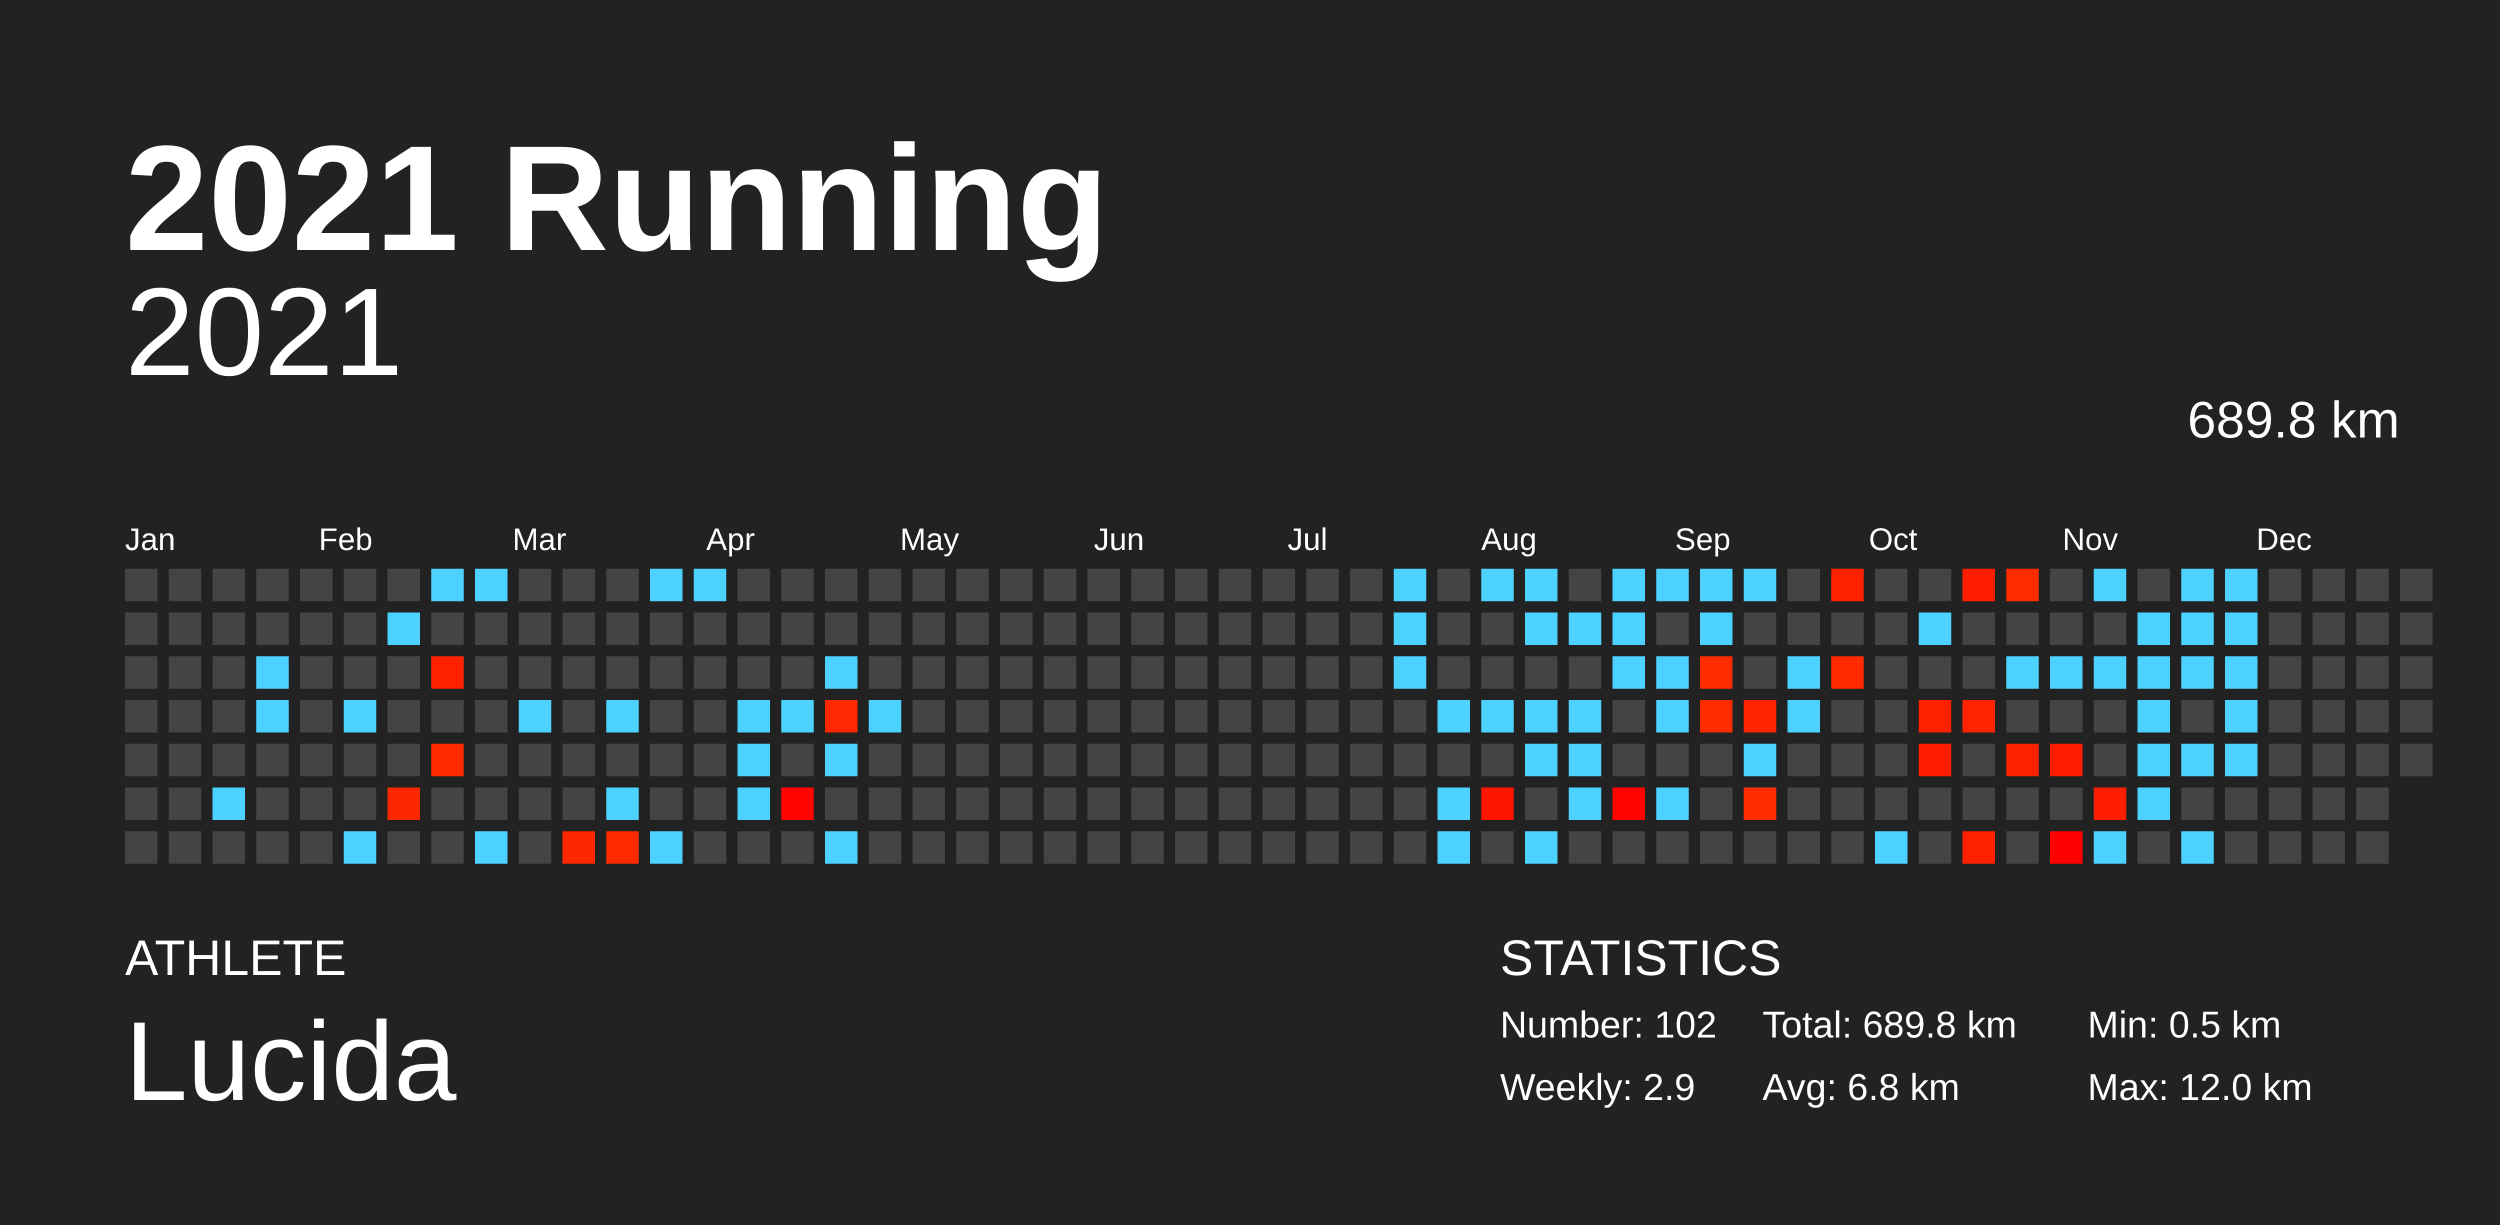
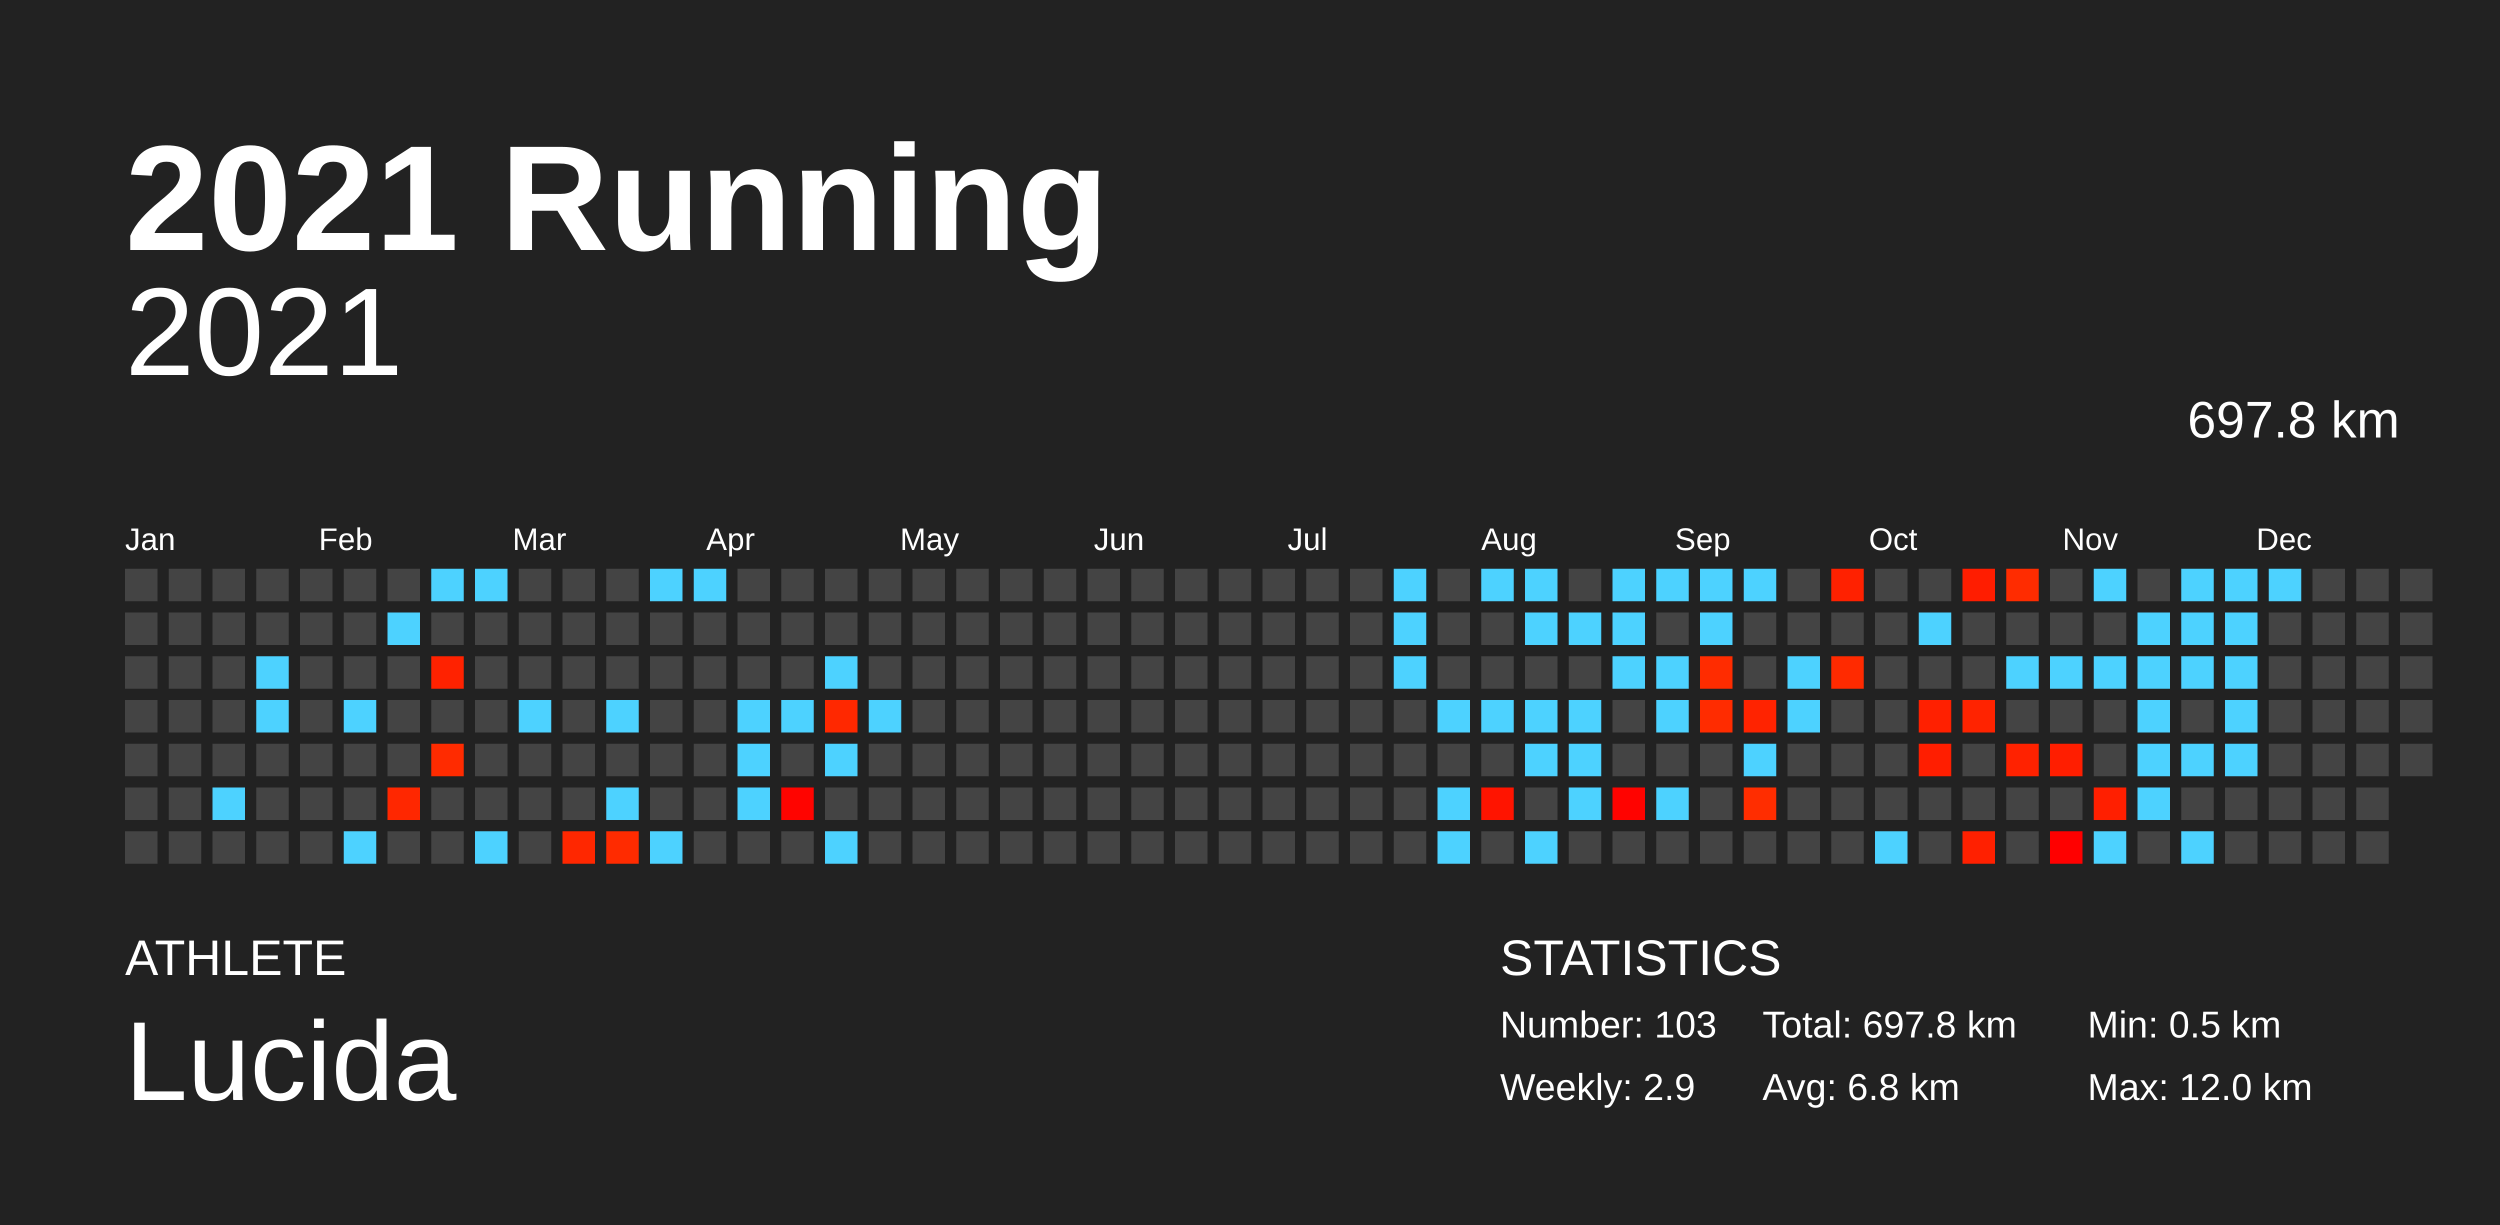
<svg xmlns="http://www.w3.org/2000/svg" baseProfile="full" height="98mm" version="1.1" viewBox="0,0,200,98" width="200mm">
  <defs />
  <rect fill="#222222" height="98" width="200" x="0" y="0" />
  <text fill="#FFFFFF" style="font-size:12px; font-family:Arial; font-weight:bold;" x="10" y="20">2021 Running</text>
  <text fill="#FFFFFF" style="font-size:4px; font-family:Arial" x="10" y="78">ATHLETE</text>
  <text fill="#FFFFFF" style="font-size:9px; font-family:Arial" x="10" y="88">Lucida</text>
  <text fill="#FFFFFF" style="font-size:4px; font-family:Arial" x="120" y="78">STATISTICS</text>
-   <text fill="#FFFFFF" style="font-size:3px; font-family:Arial" x="120" y="83">Number: 102</text>
+   <text fill="#FFFFFF" style="font-size:3px; font-family:Arial" x="120" y="83">Number: 103</text>
  <text fill="#FFFFFF" style="font-size:3px; font-family:Arial" x="120" y="88">Weekly: 2.9</text>
-   <text fill="#FFFFFF" style="font-size:3px; font-family:Arial" x="141" y="83">Total: 689.8 km</text>
+   <text fill="#FFFFFF" style="font-size:3px; font-family:Arial" x="141" y="83">Total: 697.8 km</text>
  <text fill="#FFFFFF" style="font-size:3px; font-family:Arial" x="141" y="88">Avg: 6.8 km</text>
  <text fill="#FFFFFF" style="font-size:3px; font-family:Arial" x="167" y="83">Min: 0.5 km</text>
  <text fill="#FFFFFF" style="font-size:3px; font-family:Arial" x="167" y="88">Max: 12.0 km</text>
  <text alignment-baseline="hanging" fill="#FFFFFF" style="font-size:10.0px; font-family:Arial;" x="10" y="30">2021</text>
-   <text alignment-baseline="hanging" fill="#FFFFFF" style="font-size:4.125px; font-family:Arial;" x="175" y="35">689.8 km</text>
+   <text alignment-baseline="hanging" fill="#FFFFFF" style="font-size:4.125px; font-family:Arial;" x="175" y="35">697.8 km</text>
  <text fill="#FFFFFF" style="font-size:2.5px; font-family:Arial" x="10.0" y="44">Jan</text>
  <text fill="#FFFFFF" style="font-size:2.5px; font-family:Arial" x="25.5" y="44">Feb</text>
  <text fill="#FFFFFF" style="font-size:2.5px; font-family:Arial" x="41.0" y="44">Mar</text>
  <text fill="#FFFFFF" style="font-size:2.5px; font-family:Arial" x="56.5" y="44">Apr</text>
  <text fill="#FFFFFF" style="font-size:2.5px; font-family:Arial" x="72.0" y="44">May</text>
  <text fill="#FFFFFF" style="font-size:2.5px; font-family:Arial" x="87.5" y="44">Jun</text>
  <text fill="#FFFFFF" style="font-size:2.5px; font-family:Arial" x="103.0" y="44">Jul</text>
  <text fill="#FFFFFF" style="font-size:2.5px; font-family:Arial" x="118.5" y="44">Aug</text>
  <text fill="#FFFFFF" style="font-size:2.5px; font-family:Arial" x="134.0" y="44">Sep</text>
  <text fill="#FFFFFF" style="font-size:2.5px; font-family:Arial" x="149.5" y="44">Oct</text>
  <text fill="#FFFFFF" style="font-size:2.5px; font-family:Arial" x="165.0" y="44">Nov</text>
  <text fill="#FFFFFF" style="font-size:2.5px; font-family:Arial" x="180.5" y="44">Dec</text>
  <rect fill="#444444" height="2.6" width="2.6" x="10.0" y="45.5" />
  <rect fill="#444444" height="2.6" width="2.6" x="10.0" y="49.0" />
  <rect fill="#444444" height="2.6" width="2.6" x="10.0" y="52.5" />
  <rect fill="#444444" height="2.6" width="2.6" x="10.0" y="56.0" />
  <rect fill="#444444" height="2.6" width="2.6" x="10.0" y="59.5" />
  <rect fill="#444444" height="2.6" width="2.6" x="10.0" y="63.0" />
  <rect fill="#444444" height="2.6" width="2.6" x="10.0" y="66.5" />
  <rect fill="#444444" height="2.6" width="2.6" x="13.5" y="45.5" />
  <rect fill="#444444" height="2.6" width="2.6" x="13.5" y="49.0" />
  <rect fill="#444444" height="2.6" width="2.6" x="13.5" y="52.5" />
  <rect fill="#444444" height="2.6" width="2.6" x="13.5" y="56.0" />
  <rect fill="#444444" height="2.6" width="2.6" x="13.5" y="59.5" />
  <rect fill="#444444" height="2.6" width="2.6" x="13.5" y="63.0" />
  <rect fill="#444444" height="2.6" width="2.6" x="13.5" y="66.5" />
  <rect fill="#444444" height="2.6" width="2.6" x="17.0" y="45.5" />
  <rect fill="#444444" height="2.6" width="2.6" x="17.0" y="49.0" />
  <rect fill="#444444" height="2.6" width="2.6" x="17.0" y="52.5" />
  <rect fill="#444444" height="2.6" width="2.6" x="17.0" y="56.0" />
  <rect fill="#444444" height="2.6" width="2.6" x="17.0" y="59.5" />
  <rect fill="#4dd2ff" height="2.6" width="2.6" x="17.0" y="63.0" />
  <rect fill="#444444" height="2.6" width="2.6" x="17.0" y="66.5" />
  <rect fill="#444444" height="2.6" width="2.6" x="20.5" y="45.5" />
  <rect fill="#444444" height="2.6" width="2.6" x="20.5" y="49.0" />
  <rect fill="#4dd2ff" height="2.6" width="2.6" x="20.5" y="52.5" />
  <rect fill="#4dd2ff" height="2.6" width="2.6" x="20.5" y="56.0" />
  <rect fill="#444444" height="2.6" width="2.6" x="20.5" y="59.5" />
  <rect fill="#444444" height="2.6" width="2.6" x="20.5" y="63.0" />
  <rect fill="#444444" height="2.6" width="2.6" x="20.5" y="66.5" />
  <rect fill="#444444" height="2.6" width="2.6" x="24.0" y="45.5" />
  <rect fill="#444444" height="2.6" width="2.6" x="24.0" y="49.0" />
  <rect fill="#444444" height="2.6" width="2.6" x="24.0" y="52.5" />
  <rect fill="#444444" height="2.6" width="2.6" x="24.0" y="56.0" />
  <rect fill="#444444" height="2.6" width="2.6" x="24.0" y="59.5" />
  <rect fill="#444444" height="2.6" width="2.6" x="24.0" y="63.0" />
  <rect fill="#444444" height="2.6" width="2.6" x="24.0" y="66.5" />
  <rect fill="#444444" height="2.6" width="2.6" x="27.5" y="45.5" />
  <rect fill="#444444" height="2.6" width="2.6" x="27.5" y="49.0" />
  <rect fill="#444444" height="2.6" width="2.6" x="27.5" y="52.5" />
  <rect fill="#4dd2ff" height="2.6" width="2.6" x="27.5" y="56.0" />
  <rect fill="#444444" height="2.6" width="2.6" x="27.5" y="59.5" />
  <rect fill="#444444" height="2.6" width="2.6" x="27.5" y="63.0" />
  <rect fill="#4dd2ff" height="2.6" width="2.6" x="27.5" y="66.5" />
  <rect fill="#444444" height="2.6" width="2.6" x="31.0" y="45.5" />
  <rect fill="#4dd2ff" height="2.6" width="2.6" x="31.0" y="49.0" />
  <rect fill="#444444" height="2.6" width="2.6" x="31.0" y="52.5" />
  <rect fill="#444444" height="2.6" width="2.6" x="31.0" y="56.0" />
  <rect fill="#444444" height="2.6" width="2.6" x="31.0" y="59.5" />
  <rect fill="#ff2700" height="2.6" width="2.6" x="31.0" y="63.0" />
  <rect fill="#444444" height="2.6" width="2.6" x="31.0" y="66.5" />
  <rect fill="#4dd2ff" height="2.6" width="2.6" x="34.5" y="45.5" />
  <rect fill="#444444" height="2.6" width="2.6" x="34.5" y="49.0" />
  <rect fill="#ff2200" height="2.6" width="2.6" x="34.5" y="52.5" />
  <rect fill="#444444" height="2.6" width="2.6" x="34.5" y="56.0" />
  <rect fill="#ff2b00" height="2.6" width="2.6" x="34.5" y="59.5" />
  <rect fill="#444444" height="2.6" width="2.6" x="34.5" y="63.0" />
  <rect fill="#444444" height="2.6" width="2.6" x="34.5" y="66.5" />
  <rect fill="#4dd2ff" height="2.6" width="2.6" x="38.0" y="45.5" />
  <rect fill="#444444" height="2.6" width="2.6" x="38.0" y="49.0" />
  <rect fill="#444444" height="2.6" width="2.6" x="38.0" y="52.5" />
  <rect fill="#444444" height="2.6" width="2.6" x="38.0" y="56.0" />
  <rect fill="#444444" height="2.6" width="2.6" x="38.0" y="59.5" />
  <rect fill="#444444" height="2.6" width="2.6" x="38.0" y="63.0" />
  <rect fill="#4dd2ff" height="2.6" width="2.6" x="38.0" y="66.5" />
  <rect fill="#444444" height="2.6" width="2.6" x="41.5" y="45.5" />
  <rect fill="#444444" height="2.6" width="2.6" x="41.5" y="49.0" />
  <rect fill="#444444" height="2.6" width="2.6" x="41.5" y="52.5" />
  <rect fill="#4dd2ff" height="2.6" width="2.6" x="41.5" y="56.0" />
  <rect fill="#444444" height="2.6" width="2.6" x="41.5" y="59.5" />
  <rect fill="#444444" height="2.6" width="2.6" x="41.5" y="63.0" />
  <rect fill="#444444" height="2.6" width="2.6" x="41.5" y="66.5" />
  <rect fill="#444444" height="2.6" width="2.6" x="45.0" y="45.5" />
  <rect fill="#444444" height="2.6" width="2.6" x="45.0" y="49.0" />
  <rect fill="#444444" height="2.6" width="2.6" x="45.0" y="52.5" />
  <rect fill="#444444" height="2.6" width="2.6" x="45.0" y="56.0" />
  <rect fill="#444444" height="2.6" width="2.6" x="45.0" y="59.5" />
  <rect fill="#444444" height="2.6" width="2.6" x="45.0" y="63.0" />
  <rect fill="#ff2700" height="2.6" width="2.6" x="45.0" y="66.5" />
  <rect fill="#444444" height="2.6" width="2.6" x="48.5" y="45.5" />
  <rect fill="#444444" height="2.6" width="2.6" x="48.5" y="49.0" />
  <rect fill="#444444" height="2.6" width="2.6" x="48.5" y="52.5" />
  <rect fill="#4dd2ff" height="2.6" width="2.6" x="48.5" y="56.0" />
  <rect fill="#444444" height="2.6" width="2.6" x="48.5" y="59.5" />
  <rect fill="#4dd2ff" height="2.6" width="2.6" x="48.5" y="63.0" />
  <rect fill="#ff2b00" height="2.6" width="2.6" x="48.5" y="66.5" />
  <rect fill="#4dd2ff" height="2.6" width="2.6" x="52.0" y="45.5" />
  <rect fill="#444444" height="2.6" width="2.6" x="52.0" y="49.0" />
  <rect fill="#444444" height="2.6" width="2.6" x="52.0" y="52.5" />
  <rect fill="#444444" height="2.6" width="2.6" x="52.0" y="56.0" />
  <rect fill="#444444" height="2.6" width="2.6" x="52.0" y="59.5" />
  <rect fill="#444444" height="2.6" width="2.6" x="52.0" y="63.0" />
  <rect fill="#4dd2ff" height="2.6" width="2.6" x="52.0" y="66.5" />
  <rect fill="#4dd2ff" height="2.6" width="2.6" x="55.5" y="45.5" />
  <rect fill="#444444" height="2.6" width="2.6" x="55.5" y="49.0" />
  <rect fill="#444444" height="2.6" width="2.6" x="55.5" y="52.5" />
  <rect fill="#444444" height="2.6" width="2.6" x="55.5" y="56.0" />
  <rect fill="#444444" height="2.6" width="2.6" x="55.5" y="59.5" />
  <rect fill="#444444" height="2.6" width="2.6" x="55.5" y="63.0" />
  <rect fill="#444444" height="2.6" width="2.6" x="55.5" y="66.5" />
  <rect fill="#444444" height="2.6" width="2.6" x="59.0" y="45.5" />
  <rect fill="#444444" height="2.6" width="2.6" x="59.0" y="49.0" />
  <rect fill="#444444" height="2.6" width="2.6" x="59.0" y="52.5" />
  <rect fill="#4dd2ff" height="2.6" width="2.6" x="59.0" y="56.0" />
  <rect fill="#4dd2ff" height="2.6" width="2.6" x="59.0" y="59.5" />
  <rect fill="#4dd2ff" height="2.6" width="2.6" x="59.0" y="63.0" />
  <rect fill="#444444" height="2.6" width="2.6" x="59.0" y="66.5" />
  <rect fill="#444444" height="2.6" width="2.6" x="62.5" y="45.5" />
  <rect fill="#444444" height="2.6" width="2.6" x="62.5" y="49.0" />
  <rect fill="#444444" height="2.6" width="2.6" x="62.5" y="52.5" />
  <rect fill="#4dd2ff" height="2.6" width="2.6" x="62.5" y="56.0" />
  <rect fill="#444444" height="2.6" width="2.6" x="62.5" y="59.5" />
  <rect fill="#ff0400" height="2.6" width="2.6" x="62.5" y="63.0" />
  <rect fill="#444444" height="2.6" width="2.6" x="62.5" y="66.5" />
  <rect fill="#444444" height="2.6" width="2.6" x="66.0" y="45.5" />
  <rect fill="#444444" height="2.6" width="2.6" x="66.0" y="49.0" />
  <rect fill="#4dd2ff" height="2.6" width="2.6" x="66.0" y="52.5" />
  <rect fill="#ff2800" height="2.6" width="2.6" x="66.0" y="56.0" />
  <rect fill="#4dd2ff" height="2.6" width="2.6" x="66.0" y="59.5" />
  <rect fill="#444444" height="2.6" width="2.6" x="66.0" y="63.0" />
  <rect fill="#4dd2ff" height="2.6" width="2.6" x="66.0" y="66.5" />
  <rect fill="#444444" height="2.6" width="2.6" x="69.5" y="45.5" />
  <rect fill="#444444" height="2.6" width="2.6" x="69.5" y="49.0" />
  <rect fill="#444444" height="2.6" width="2.6" x="69.5" y="52.5" />
  <rect fill="#4dd2ff" height="2.6" width="2.6" x="69.5" y="56.0" />
  <rect fill="#444444" height="2.6" width="2.6" x="69.5" y="59.5" />
  <rect fill="#444444" height="2.6" width="2.6" x="69.5" y="63.0" />
  <rect fill="#444444" height="2.6" width="2.6" x="69.5" y="66.5" />
  <rect fill="#444444" height="2.6" width="2.6" x="73.0" y="45.5" />
  <rect fill="#444444" height="2.6" width="2.6" x="73.0" y="49.0" />
  <rect fill="#444444" height="2.6" width="2.6" x="73.0" y="52.5" />
  <rect fill="#444444" height="2.6" width="2.6" x="73.0" y="56.0" />
  <rect fill="#444444" height="2.6" width="2.6" x="73.0" y="59.5" />
  <rect fill="#444444" height="2.6" width="2.6" x="73.0" y="63.0" />
  <rect fill="#444444" height="2.6" width="2.6" x="73.0" y="66.5" />
  <rect fill="#444444" height="2.6" width="2.6" x="76.5" y="45.5" />
  <rect fill="#444444" height="2.6" width="2.6" x="76.5" y="49.0" />
  <rect fill="#444444" height="2.6" width="2.6" x="76.5" y="52.5" />
  <rect fill="#444444" height="2.6" width="2.6" x="76.5" y="56.0" />
  <rect fill="#444444" height="2.6" width="2.6" x="76.5" y="59.5" />
  <rect fill="#444444" height="2.6" width="2.6" x="76.5" y="63.0" />
  <rect fill="#444444" height="2.6" width="2.6" x="76.5" y="66.5" />
  <rect fill="#444444" height="2.6" width="2.6" x="80.0" y="45.5" />
  <rect fill="#444444" height="2.6" width="2.6" x="80.0" y="49.0" />
  <rect fill="#444444" height="2.6" width="2.6" x="80.0" y="52.5" />
  <rect fill="#444444" height="2.6" width="2.6" x="80.0" y="56.0" />
  <rect fill="#444444" height="2.6" width="2.6" x="80.0" y="59.5" />
  <rect fill="#444444" height="2.6" width="2.6" x="80.0" y="63.0" />
  <rect fill="#444444" height="2.6" width="2.6" x="80.0" y="66.5" />
  <rect fill="#444444" height="2.6" width="2.6" x="83.5" y="45.5" />
  <rect fill="#444444" height="2.6" width="2.6" x="83.5" y="49.0" />
  <rect fill="#444444" height="2.6" width="2.6" x="83.5" y="52.5" />
  <rect fill="#444444" height="2.6" width="2.6" x="83.5" y="56.0" />
  <rect fill="#444444" height="2.6" width="2.6" x="83.5" y="59.5" />
  <rect fill="#444444" height="2.6" width="2.6" x="83.5" y="63.0" />
  <rect fill="#444444" height="2.6" width="2.6" x="83.5" y="66.5" />
  <rect fill="#444444" height="2.6" width="2.6" x="87.0" y="45.5" />
  <rect fill="#444444" height="2.6" width="2.6" x="87.0" y="49.0" />
  <rect fill="#444444" height="2.6" width="2.6" x="87.0" y="52.5" />
  <rect fill="#444444" height="2.6" width="2.6" x="87.0" y="56.0" />
  <rect fill="#444444" height="2.6" width="2.6" x="87.0" y="59.5" />
  <rect fill="#444444" height="2.6" width="2.6" x="87.0" y="63.0" />
  <rect fill="#444444" height="2.6" width="2.6" x="87.0" y="66.5" />
  <rect fill="#444444" height="2.6" width="2.6" x="90.5" y="45.5" />
  <rect fill="#444444" height="2.6" width="2.6" x="90.5" y="49.0" />
  <rect fill="#444444" height="2.6" width="2.6" x="90.5" y="52.5" />
  <rect fill="#444444" height="2.6" width="2.6" x="90.5" y="56.0" />
  <rect fill="#444444" height="2.6" width="2.6" x="90.5" y="59.5" />
  <rect fill="#444444" height="2.6" width="2.6" x="90.5" y="63.0" />
  <rect fill="#444444" height="2.6" width="2.6" x="90.5" y="66.5" />
  <rect fill="#444444" height="2.6" width="2.6" x="94.0" y="45.5" />
  <rect fill="#444444" height="2.6" width="2.6" x="94.0" y="49.0" />
  <rect fill="#444444" height="2.6" width="2.6" x="94.0" y="52.5" />
  <rect fill="#444444" height="2.6" width="2.6" x="94.0" y="56.0" />
  <rect fill="#444444" height="2.6" width="2.6" x="94.0" y="59.5" />
  <rect fill="#444444" height="2.6" width="2.6" x="94.0" y="63.0" />
  <rect fill="#444444" height="2.6" width="2.6" x="94.0" y="66.5" />
  <rect fill="#444444" height="2.6" width="2.6" x="97.5" y="45.5" />
  <rect fill="#444444" height="2.6" width="2.6" x="97.5" y="49.0" />
  <rect fill="#444444" height="2.6" width="2.6" x="97.5" y="52.5" />
  <rect fill="#444444" height="2.6" width="2.6" x="97.5" y="56.0" />
  <rect fill="#444444" height="2.6" width="2.6" x="97.5" y="59.5" />
  <rect fill="#444444" height="2.6" width="2.6" x="97.5" y="63.0" />
  <rect fill="#444444" height="2.6" width="2.6" x="97.5" y="66.5" />
  <rect fill="#444444" height="2.6" width="2.6" x="101.0" y="45.5" />
  <rect fill="#444444" height="2.6" width="2.6" x="101.0" y="49.0" />
  <rect fill="#444444" height="2.6" width="2.6" x="101.0" y="52.5" />
  <rect fill="#444444" height="2.6" width="2.6" x="101.0" y="56.0" />
  <rect fill="#444444" height="2.6" width="2.6" x="101.0" y="59.5" />
  <rect fill="#444444" height="2.6" width="2.6" x="101.0" y="63.0" />
  <rect fill="#444444" height="2.6" width="2.6" x="101.0" y="66.5" />
  <rect fill="#444444" height="2.6" width="2.6" x="104.5" y="45.5" />
  <rect fill="#444444" height="2.6" width="2.6" x="104.5" y="49.0" />
  <rect fill="#444444" height="2.6" width="2.6" x="104.5" y="52.5" />
  <rect fill="#444444" height="2.6" width="2.6" x="104.5" y="56.0" />
  <rect fill="#444444" height="2.6" width="2.6" x="104.5" y="59.5" />
  <rect fill="#444444" height="2.6" width="2.6" x="104.5" y="63.0" />
  <rect fill="#444444" height="2.6" width="2.6" x="104.5" y="66.5" />
  <rect fill="#444444" height="2.6" width="2.6" x="108.0" y="45.5" />
  <rect fill="#444444" height="2.6" width="2.6" x="108.0" y="49.0" />
  <rect fill="#444444" height="2.6" width="2.6" x="108.0" y="52.5" />
  <rect fill="#444444" height="2.6" width="2.6" x="108.0" y="56.0" />
  <rect fill="#444444" height="2.6" width="2.6" x="108.0" y="59.5" />
  <rect fill="#444444" height="2.6" width="2.6" x="108.0" y="63.0" />
  <rect fill="#444444" height="2.6" width="2.6" x="108.0" y="66.5" />
  <rect fill="#4dd2ff" height="2.6" width="2.6" x="111.5" y="45.5" />
  <rect fill="#4dd2ff" height="2.6" width="2.6" x="111.5" y="49.0" />
  <rect fill="#4dd2ff" height="2.6" width="2.6" x="111.5" y="52.5" />
  <rect fill="#444444" height="2.6" width="2.6" x="111.5" y="56.0" />
  <rect fill="#444444" height="2.6" width="2.6" x="111.5" y="59.5" />
  <rect fill="#444444" height="2.6" width="2.6" x="111.5" y="63.0" />
  <rect fill="#444444" height="2.6" width="2.6" x="111.5" y="66.5" />
  <rect fill="#444444" height="2.6" width="2.6" x="115.0" y="45.5" />
  <rect fill="#444444" height="2.6" width="2.6" x="115.0" y="49.0" />
  <rect fill="#444444" height="2.6" width="2.6" x="115.0" y="52.5" />
  <rect fill="#4dd2ff" height="2.6" width="2.6" x="115.0" y="56.0" />
  <rect fill="#444444" height="2.6" width="2.6" x="115.0" y="59.5" />
  <rect fill="#4dd2ff" height="2.6" width="2.6" x="115.0" y="63.0" />
  <rect fill="#4dd2ff" height="2.6" width="2.6" x="115.0" y="66.5" />
  <rect fill="#4dd2ff" height="2.6" width="2.6" x="118.5" y="45.5" />
  <rect fill="#444444" height="2.6" width="2.6" x="118.5" y="49.0" />
  <rect fill="#444444" height="2.6" width="2.6" x="118.5" y="52.5" />
  <rect fill="#4dd2ff" height="2.6" width="2.6" x="118.5" y="56.0" />
  <rect fill="#444444" height="2.6" width="2.6" x="118.5" y="59.5" />
  <rect fill="#ff1400" height="2.6" width="2.6" x="118.5" y="63.0" />
  <rect fill="#444444" height="2.6" width="2.6" x="118.5" y="66.5" />
  <rect fill="#4dd2ff" height="2.6" width="2.6" x="122.0" y="45.5" />
  <rect fill="#4dd2ff" height="2.6" width="2.6" x="122.0" y="49.0" />
  <rect fill="#444444" height="2.6" width="2.6" x="122.0" y="52.5" />
  <rect fill="#4dd2ff" height="2.6" width="2.6" x="122.0" y="56.0" />
  <rect fill="#4dd2ff" height="2.6" width="2.6" x="122.0" y="59.5" />
  <rect fill="#444444" height="2.6" width="2.6" x="122.0" y="63.0" />
  <rect fill="#4dd2ff" height="2.6" width="2.6" x="122.0" y="66.5" />
  <rect fill="#444444" height="2.6" width="2.6" x="125.5" y="45.5" />
  <rect fill="#4dd2ff" height="2.6" width="2.6" x="125.5" y="49.0" />
  <rect fill="#444444" height="2.6" width="2.6" x="125.5" y="52.5" />
  <rect fill="#4dd2ff" height="2.6" width="2.6" x="125.5" y="56.0" />
  <rect fill="#4dd2ff" height="2.6" width="2.6" x="125.5" y="59.5" />
  <rect fill="#4dd2ff" height="2.6" width="2.6" x="125.5" y="63.0" />
  <rect fill="#444444" height="2.6" width="2.6" x="125.5" y="66.5" />
  <rect fill="#4dd2ff" height="2.6" width="2.6" x="129.0" y="45.5" />
  <rect fill="#4dd2ff" height="2.6" width="2.6" x="129.0" y="49.0" />
  <rect fill="#4dd2ff" height="2.6" width="2.6" x="129.0" y="52.5" />
  <rect fill="#444444" height="2.6" width="2.6" x="129.0" y="56.0" />
  <rect fill="#444444" height="2.6" width="2.6" x="129.0" y="59.5" />
  <rect fill="#ff0300" height="2.6" width="2.6" x="129.0" y="63.0" />
  <rect fill="#444444" height="2.6" width="2.6" x="129.0" y="66.5" />
  <rect fill="#4dd2ff" height="2.6" width="2.6" x="132.5" y="45.5" />
  <rect fill="#444444" height="2.6" width="2.6" x="132.5" y="49.0" />
  <rect fill="#4dd2ff" height="2.6" width="2.6" x="132.5" y="52.5" />
  <rect fill="#4dd2ff" height="2.6" width="2.6" x="132.5" y="56.0" />
  <rect fill="#444444" height="2.6" width="2.6" x="132.5" y="59.5" />
  <rect fill="#4dd2ff" height="2.6" width="2.6" x="132.5" y="63.0" />
  <rect fill="#444444" height="2.6" width="2.6" x="132.5" y="66.5" />
  <rect fill="#4dd2ff" height="2.6" width="2.6" x="136.0" y="45.5" />
  <rect fill="#4dd2ff" height="2.6" width="2.6" x="136.0" y="49.0" />
  <rect fill="#ff2c00" height="2.6" width="2.6" x="136.0" y="52.5" />
  <rect fill="#ff2c00" height="2.6" width="2.6" x="136.0" y="56.0" />
  <rect fill="#444444" height="2.6" width="2.6" x="136.0" y="59.5" />
  <rect fill="#444444" height="2.6" width="2.6" x="136.0" y="63.0" />
  <rect fill="#444444" height="2.6" width="2.6" x="136.0" y="66.5" />
  <rect fill="#4dd2ff" height="2.6" width="2.6" x="139.5" y="45.5" />
  <rect fill="#444444" height="2.6" width="2.6" x="139.5" y="49.0" />
  <rect fill="#444444" height="2.6" width="2.6" x="139.5" y="52.5" />
  <rect fill="#ff2300" height="2.6" width="2.6" x="139.5" y="56.0" />
  <rect fill="#4dd2ff" height="2.6" width="2.6" x="139.5" y="59.5" />
  <rect fill="#ff2d00" height="2.6" width="2.6" x="139.5" y="63.0" />
  <rect fill="#444444" height="2.6" width="2.6" x="139.5" y="66.5" />
  <rect fill="#444444" height="2.6" width="2.6" x="143.0" y="45.5" />
  <rect fill="#444444" height="2.6" width="2.6" x="143.0" y="49.0" />
  <rect fill="#4dd2ff" height="2.6" width="2.6" x="143.0" y="52.5" />
  <rect fill="#4dd2ff" height="2.6" width="2.6" x="143.0" y="56.0" />
  <rect fill="#444444" height="2.6" width="2.6" x="143.0" y="59.5" />
  <rect fill="#444444" height="2.6" width="2.6" x="143.0" y="63.0" />
  <rect fill="#444444" height="2.6" width="2.6" x="143.0" y="66.5" />
  <rect fill="#ff2100" height="2.6" width="2.6" x="146.5" y="45.5" />
  <rect fill="#444444" height="2.6" width="2.6" x="146.5" y="49.0" />
  <rect fill="#ff2a00" height="2.6" width="2.6" x="146.5" y="52.5" />
  <rect fill="#444444" height="2.6" width="2.6" x="146.5" y="56.0" />
  <rect fill="#444444" height="2.6" width="2.6" x="146.5" y="59.5" />
  <rect fill="#444444" height="2.6" width="2.6" x="146.5" y="63.0" />
  <rect fill="#444444" height="2.6" width="2.6" x="146.5" y="66.5" />
  <rect fill="#444444" height="2.6" width="2.6" x="150.0" y="45.5" />
  <rect fill="#444444" height="2.6" width="2.6" x="150.0" y="49.0" />
  <rect fill="#444444" height="2.6" width="2.6" x="150.0" y="52.5" />
  <rect fill="#444444" height="2.6" width="2.6" x="150.0" y="56.0" />
  <rect fill="#444444" height="2.6" width="2.6" x="150.0" y="59.5" />
  <rect fill="#444444" height="2.6" width="2.6" x="150.0" y="63.0" />
  <rect fill="#4dd2ff" height="2.6" width="2.6" x="150.0" y="66.5" />
  <rect fill="#444444" height="2.6" width="2.6" x="153.5" y="45.5" />
  <rect fill="#4dd2ff" height="2.6" width="2.6" x="153.5" y="49.0" />
  <rect fill="#444444" height="2.6" width="2.6" x="153.5" y="52.5" />
  <rect fill="#ff2000" height="2.6" width="2.6" x="153.5" y="56.0" />
  <rect fill="#ff1e00" height="2.6" width="2.6" x="153.5" y="59.5" />
  <rect fill="#444444" height="2.6" width="2.6" x="153.5" y="63.0" />
  <rect fill="#444444" height="2.6" width="2.6" x="153.5" y="66.5" />
  <rect fill="#ff1d00" height="2.6" width="2.6" x="157.0" y="45.5" />
  <rect fill="#444444" height="2.6" width="2.6" x="157.0" y="49.0" />
  <rect fill="#444444" height="2.6" width="2.6" x="157.0" y="52.5" />
  <rect fill="#ff2300" height="2.6" width="2.6" x="157.0" y="56.0" />
  <rect fill="#444444" height="2.6" width="2.6" x="157.0" y="59.5" />
  <rect fill="#444444" height="2.6" width="2.6" x="157.0" y="63.0" />
  <rect fill="#ff2000" height="2.6" width="2.6" x="157.0" y="66.5" />
  <rect fill="#ff2c00" height="2.6" width="2.6" x="160.5" y="45.5" />
  <rect fill="#444444" height="2.6" width="2.6" x="160.5" y="49.0" />
  <rect fill="#4dd2ff" height="2.6" width="2.6" x="160.5" y="52.5" />
  <rect fill="#444444" height="2.6" width="2.6" x="160.5" y="56.0" />
  <rect fill="#ff2200" height="2.6" width="2.6" x="160.5" y="59.5" />
  <rect fill="#444444" height="2.6" width="2.6" x="160.5" y="63.0" />
  <rect fill="#444444" height="2.6" width="2.6" x="160.5" y="66.5" />
  <rect fill="#444444" height="2.6" width="2.6" x="164.0" y="45.5" />
  <rect fill="#444444" height="2.6" width="2.6" x="164.0" y="49.0" />
  <rect fill="#4dd2ff" height="2.6" width="2.6" x="164.0" y="52.5" />
  <rect fill="#444444" height="2.6" width="2.6" x="164.0" y="56.0" />
  <rect fill="#ff1e00" height="2.6" width="2.6" x="164.0" y="59.5" />
  <rect fill="#444444" height="2.6" width="2.6" x="164.0" y="63.0" />
  <rect fill="#ff0000" height="2.6" width="2.6" x="164.0" y="66.5" />
  <rect fill="#4dd2ff" height="2.6" width="2.6" x="167.5" y="45.5" />
  <rect fill="#444444" height="2.6" width="2.6" x="167.5" y="49.0" />
  <rect fill="#4dd2ff" height="2.6" width="2.6" x="167.5" y="52.5" />
  <rect fill="#444444" height="2.6" width="2.6" x="167.5" y="56.0" />
  <rect fill="#444444" height="2.6" width="2.6" x="167.5" y="59.5" />
  <rect fill="#ff1f00" height="2.6" width="2.6" x="167.5" y="63.0" />
  <rect fill="#4dd2ff" height="2.6" width="2.6" x="167.5" y="66.5" />
  <rect fill="#444444" height="2.6" width="2.6" x="171.0" y="45.5" />
  <rect fill="#4dd2ff" height="2.6" width="2.6" x="171.0" y="49.0" />
  <rect fill="#4dd2ff" height="2.6" width="2.6" x="171.0" y="52.5" />
  <rect fill="#4dd2ff" height="2.6" width="2.6" x="171.0" y="56.0" />
  <rect fill="#4dd2ff" height="2.6" width="2.6" x="171.0" y="59.5" />
  <rect fill="#4dd2ff" height="2.6" width="2.6" x="171.0" y="63.0" />
  <rect fill="#444444" height="2.6" width="2.6" x="171.0" y="66.5" />
  <rect fill="#4dd2ff" height="2.6" width="2.6" x="174.5" y="45.5" />
  <rect fill="#4dd2ff" height="2.6" width="2.6" x="174.5" y="49.0" />
  <rect fill="#4dd2ff" height="2.6" width="2.6" x="174.5" y="52.5" />
  <rect fill="#444444" height="2.6" width="2.6" x="174.5" y="56.0" />
  <rect fill="#4dd2ff" height="2.6" width="2.6" x="174.5" y="59.5" />
  <rect fill="#444444" height="2.6" width="2.6" x="174.5" y="63.0" />
  <rect fill="#4dd2ff" height="2.6" width="2.6" x="174.5" y="66.5" />
  <rect fill="#4dd2ff" height="2.6" width="2.6" x="178.0" y="45.5" />
  <rect fill="#4dd2ff" height="2.6" width="2.6" x="178.0" y="49.0" />
  <rect fill="#4dd2ff" height="2.6" width="2.6" x="178.0" y="52.5" />
  <rect fill="#4dd2ff" height="2.6" width="2.6" x="178.0" y="56.0" />
  <rect fill="#4dd2ff" height="2.6" width="2.6" x="178.0" y="59.5" />
  <rect fill="#444444" height="2.6" width="2.6" x="178.0" y="63.0" />
  <rect fill="#444444" height="2.6" width="2.6" x="178.0" y="66.5" />
-   <rect fill="#444444" height="2.6" width="2.6" x="181.5" y="45.5" />
+   <rect fill="#4dd2ff" height="2.6" width="2.6" x="181.5" y="45.5" />
  <rect fill="#444444" height="2.6" width="2.6" x="181.5" y="49.0" />
  <rect fill="#444444" height="2.6" width="2.6" x="181.5" y="52.5" />
  <rect fill="#444444" height="2.6" width="2.6" x="181.5" y="56.0" />
  <rect fill="#444444" height="2.6" width="2.6" x="181.5" y="59.5" />
  <rect fill="#444444" height="2.6" width="2.6" x="181.5" y="63.0" />
  <rect fill="#444444" height="2.6" width="2.6" x="181.5" y="66.5" />
  <rect fill="#444444" height="2.6" width="2.6" x="185.0" y="45.5" />
  <rect fill="#444444" height="2.6" width="2.6" x="185.0" y="49.0" />
  <rect fill="#444444" height="2.6" width="2.6" x="185.0" y="52.5" />
  <rect fill="#444444" height="2.6" width="2.6" x="185.0" y="56.0" />
  <rect fill="#444444" height="2.6" width="2.6" x="185.0" y="59.5" />
  <rect fill="#444444" height="2.6" width="2.6" x="185.0" y="63.0" />
  <rect fill="#444444" height="2.6" width="2.6" x="185.0" y="66.5" />
  <rect fill="#444444" height="2.6" width="2.6" x="188.5" y="45.5" />
  <rect fill="#444444" height="2.6" width="2.6" x="188.5" y="49.0" />
  <rect fill="#444444" height="2.6" width="2.6" x="188.5" y="52.5" />
  <rect fill="#444444" height="2.6" width="2.6" x="188.5" y="56.0" />
  <rect fill="#444444" height="2.6" width="2.6" x="188.5" y="59.5" />
  <rect fill="#444444" height="2.6" width="2.6" x="188.5" y="63.0" />
  <rect fill="#444444" height="2.6" width="2.6" x="188.5" y="66.5" />
  <rect fill="#444444" height="2.6" width="2.6" x="192.0" y="45.5" />
  <rect fill="#444444" height="2.6" width="2.6" x="192.0" y="49.0" />
  <rect fill="#444444" height="2.6" width="2.6" x="192.0" y="52.5" />
  <rect fill="#444444" height="2.6" width="2.6" x="192.0" y="56.0" />
  <rect fill="#444444" height="2.6" width="2.6" x="192.0" y="59.5" />
</svg>
